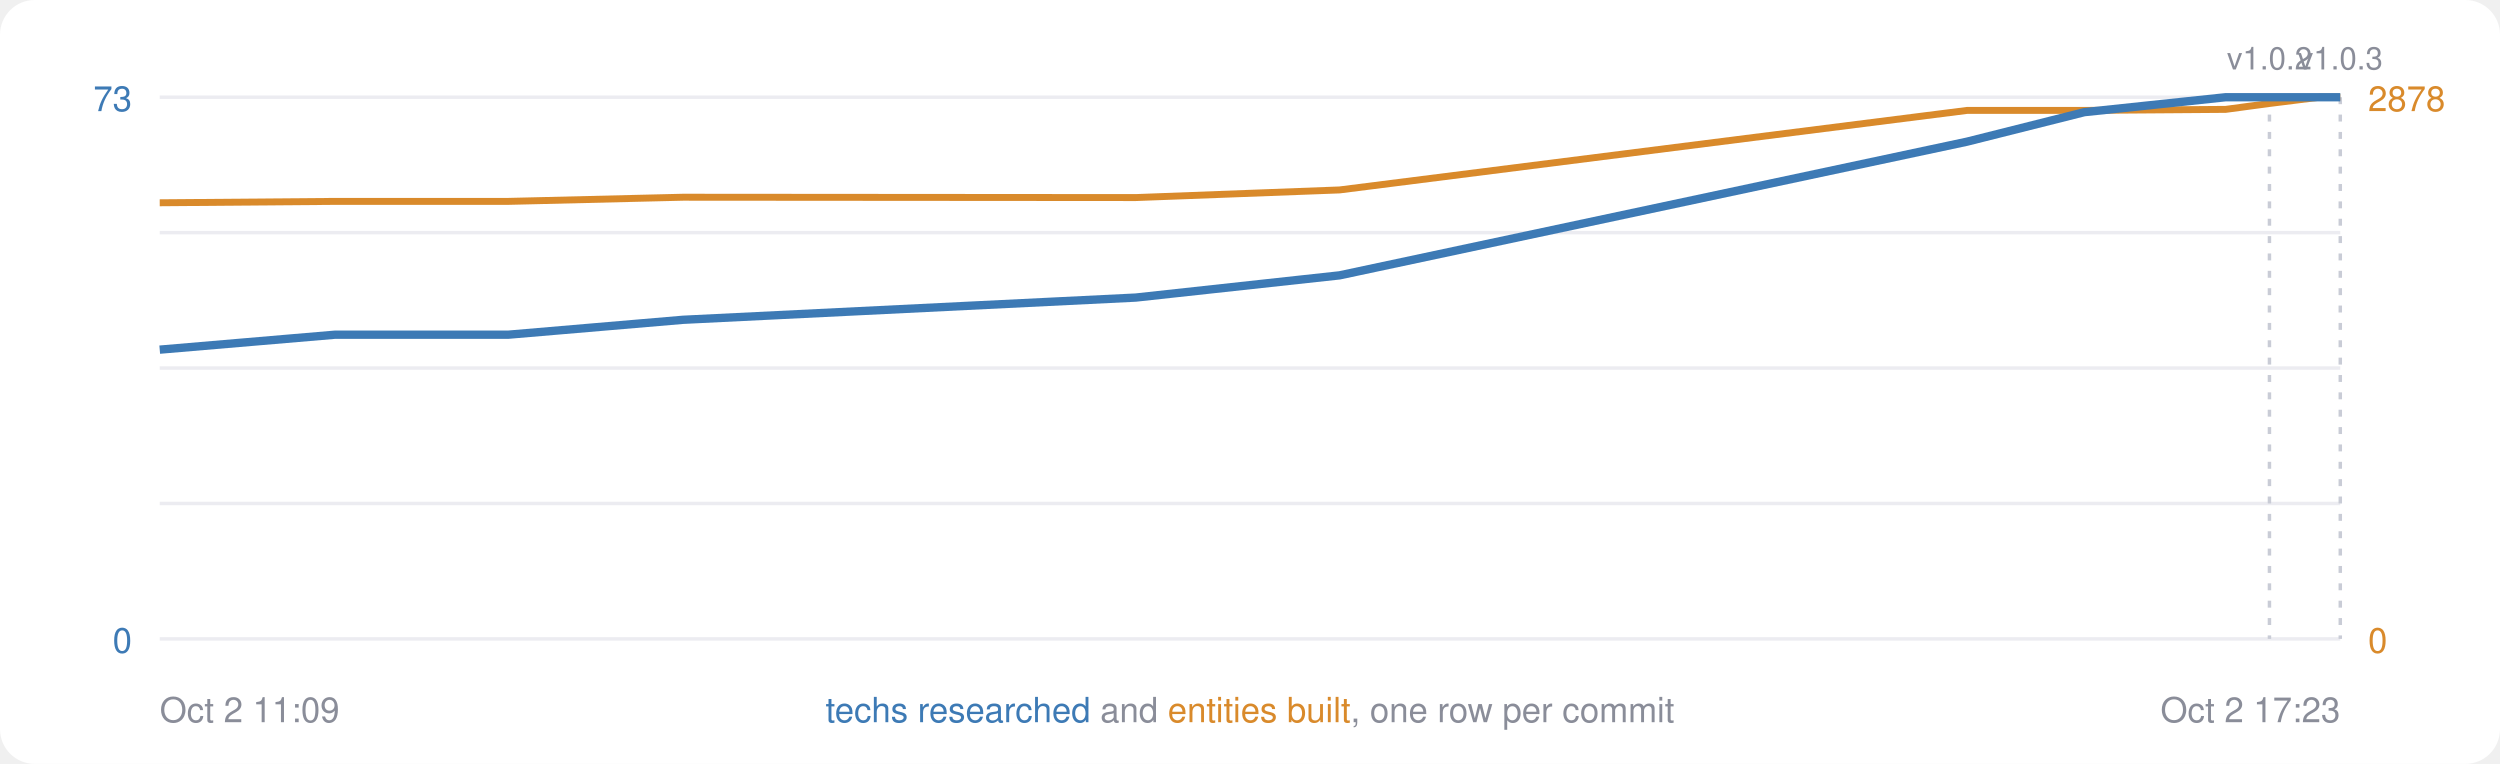
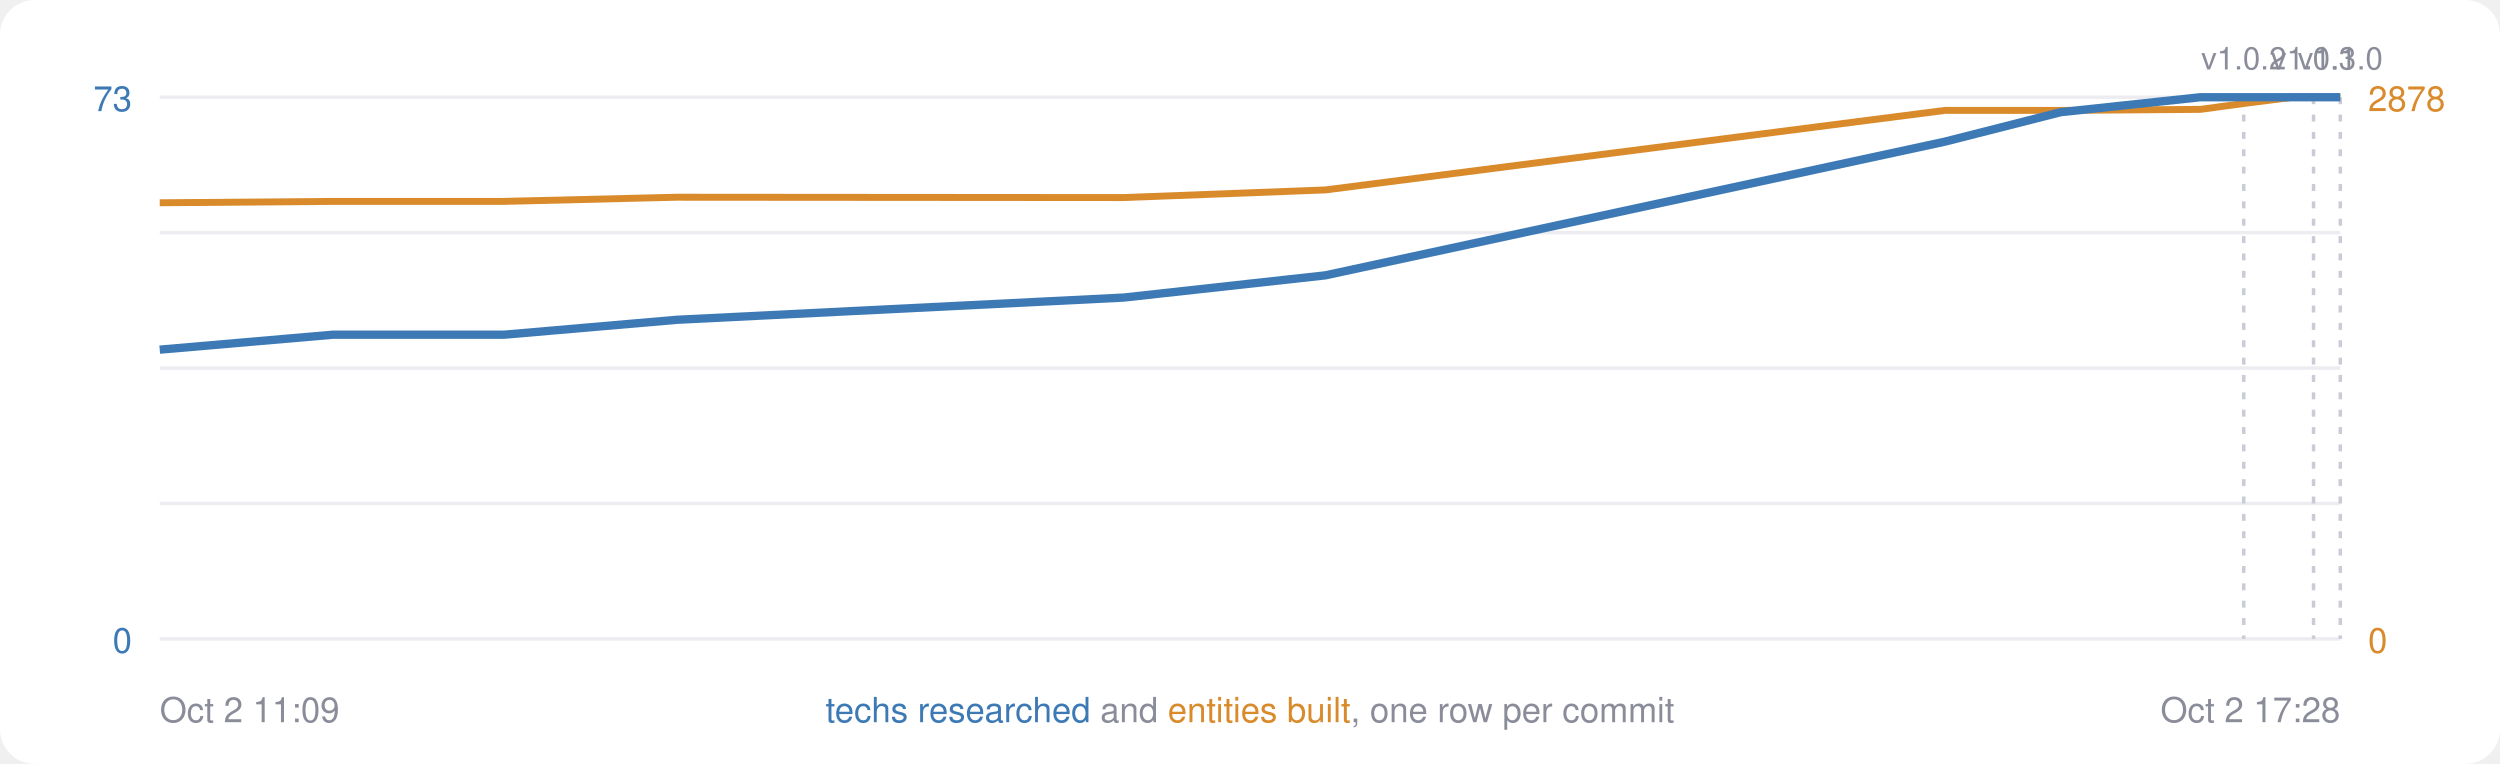
<svg xmlns="http://www.w3.org/2000/svg" viewBox="0 0 720 220" width="720" height="220" font-family="-apple-system,Helvetica,Arial,sans-serif">
  <rect width="720" height="220" fill="#ffffff" rx="10" />
  <line x1="46" y1="184.0" x2="674" y2="184.0" stroke="#ececf1" />
  <line x1="46" y1="145.0" x2="674" y2="145.0" stroke="#ececf1" />
  <line x1="46" y1="106.0" x2="674" y2="106.0" stroke="#ececf1" />
  <line x1="46" y1="67.0" x2="674" y2="67.0" stroke="#ececf1" />
  <line x1="46" y1="28.0" x2="674" y2="28.0" stroke="#ececf1" />
-   <line x1="653.6" y1="28" x2="653.6" y2="184" stroke="#c9ccd6" stroke-dasharray="2 3" />
-   <text x="653.6" y="20" text-anchor="middle" font-size="9" fill="#8a8d99">v1.0.2</text>
+   <line x1="646.2" y1="28" x2="646.2" y2="184" stroke="#c9ccd6" stroke-dasharray="2 3" />
+   <text x="646.2" y="20" text-anchor="middle" font-size="9" fill="#8a8d99">v1.0.2</text>
+   <line x1="666.3" y1="28" x2="666.3" y2="184" stroke="#c9ccd6" stroke-dasharray="2 3" />
+   <text x="666.3" y="20" text-anchor="middle" font-size="9" fill="#8a8d99">v1.0.3</text>
  <line x1="674.0" y1="28" x2="674.0" y2="184" stroke="#c9ccd6" stroke-dasharray="2 3" />
-   <text x="674.0" y="20" text-anchor="middle" font-size="9" fill="#8a8d99">v1.0.3</text>
-   <polyline points="46.0,58.4 96.4,58.0 146.3,58.0 196.7,56.8 327.1,56.9 385.8,54.7 566.5,31.8 600.3,31.8 641.0,31.5 653.6,29.8 668.0,28.0 674.0,28.0" fill="none" stroke="#d98a2b" stroke-width="2" stroke-linejoin="round" />
-   <polyline points="46.0,100.7 96.4,96.4 146.3,96.4 196.7,92.1 327.1,85.7 385.8,79.3 566.5,40.8 600.3,32.3 641.0,28.0 653.6,28.0 668.0,28.0 674.0,28.0" fill="none" stroke="#3d7ab5" stroke-width="2.4" stroke-linejoin="round" />
+   <text x="674.0" y="20" text-anchor="middle" font-size="9" fill="#8a8d99">v1.1.0</text>
+   <polyline points="46.0,58.4 95.8,58.0 145.1,58.0 194.9,56.8 323.6,56.9 381.7,54.7 560.1,31.8 593.5,31.8 633.7,31.5 646.2,29.8 660.4,28.0 666.3,28.0 674.0,28.0" fill="none" stroke="#d98a2b" stroke-width="2" stroke-linejoin="round" />
+   <polyline points="46.0,100.7 95.8,96.4 145.1,96.4 194.9,92.1 323.6,85.7 381.7,79.3 560.1,40.8 593.5,32.3 633.7,28.0 646.2,28.0 660.4,28.0 666.3,28.0 674.0,28.0" fill="none" stroke="#3d7ab5" stroke-width="2.4" stroke-linejoin="round" />
  <text x="38" y="32" text-anchor="end" font-size="10" fill="#3d7ab5">73</text>
  <text x="38" y="188" text-anchor="end" font-size="10" fill="#3d7ab5">0</text>
  <text x="682" y="32" font-size="10" fill="#d98a2b">2878</text>
  <text x="682" y="188" font-size="10" fill="#d98a2b">0</text>
  <text x="46" y="208" font-size="10" fill="#8a8d99">Oct 2 11:09</text>
-   <text x="674" y="208" text-anchor="end" font-size="10" fill="#8a8d99">Oct 2 17:23</text>
+   <text x="674" y="208" text-anchor="end" font-size="10" fill="#8a8d99">Oct 2 17:28</text>
  <text x="360.0" y="208" text-anchor="middle" font-size="10" fill="#8a8d99">
    <tspan fill="#3d7ab5">techs researched</tspan>  and  <tspan fill="#d98a2b">entities built</tspan>, one row per commit</text>
</svg>
